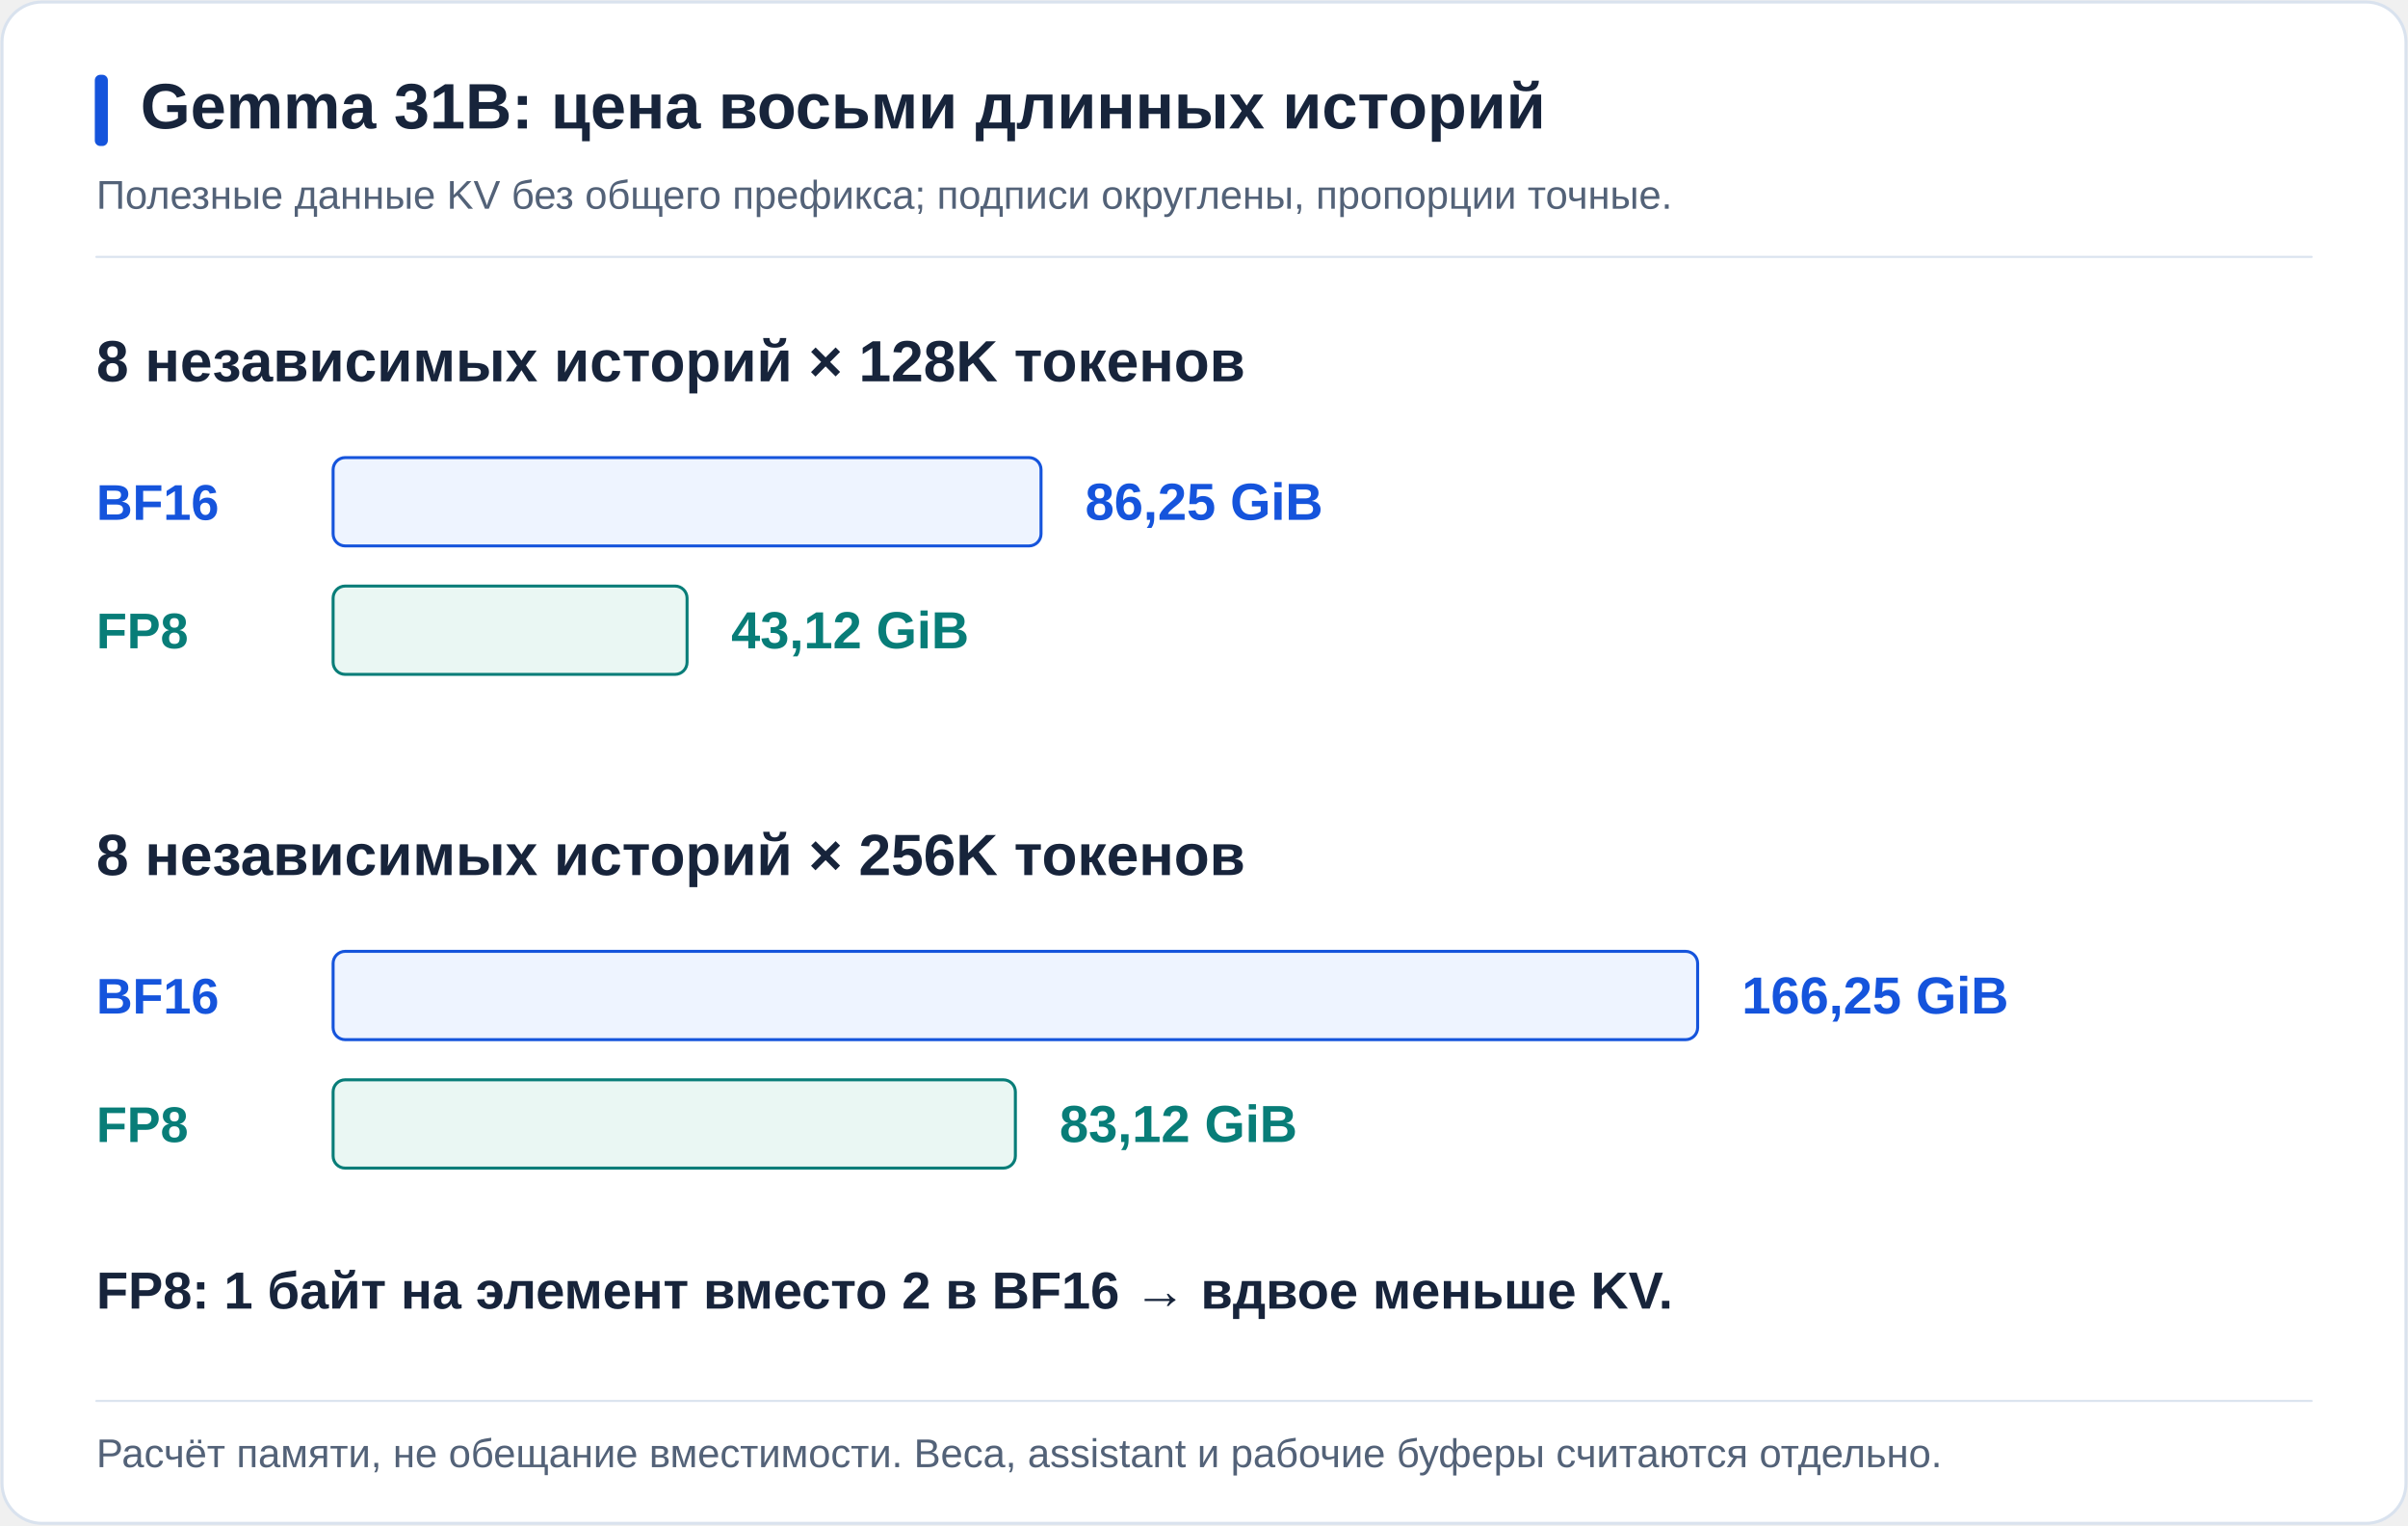
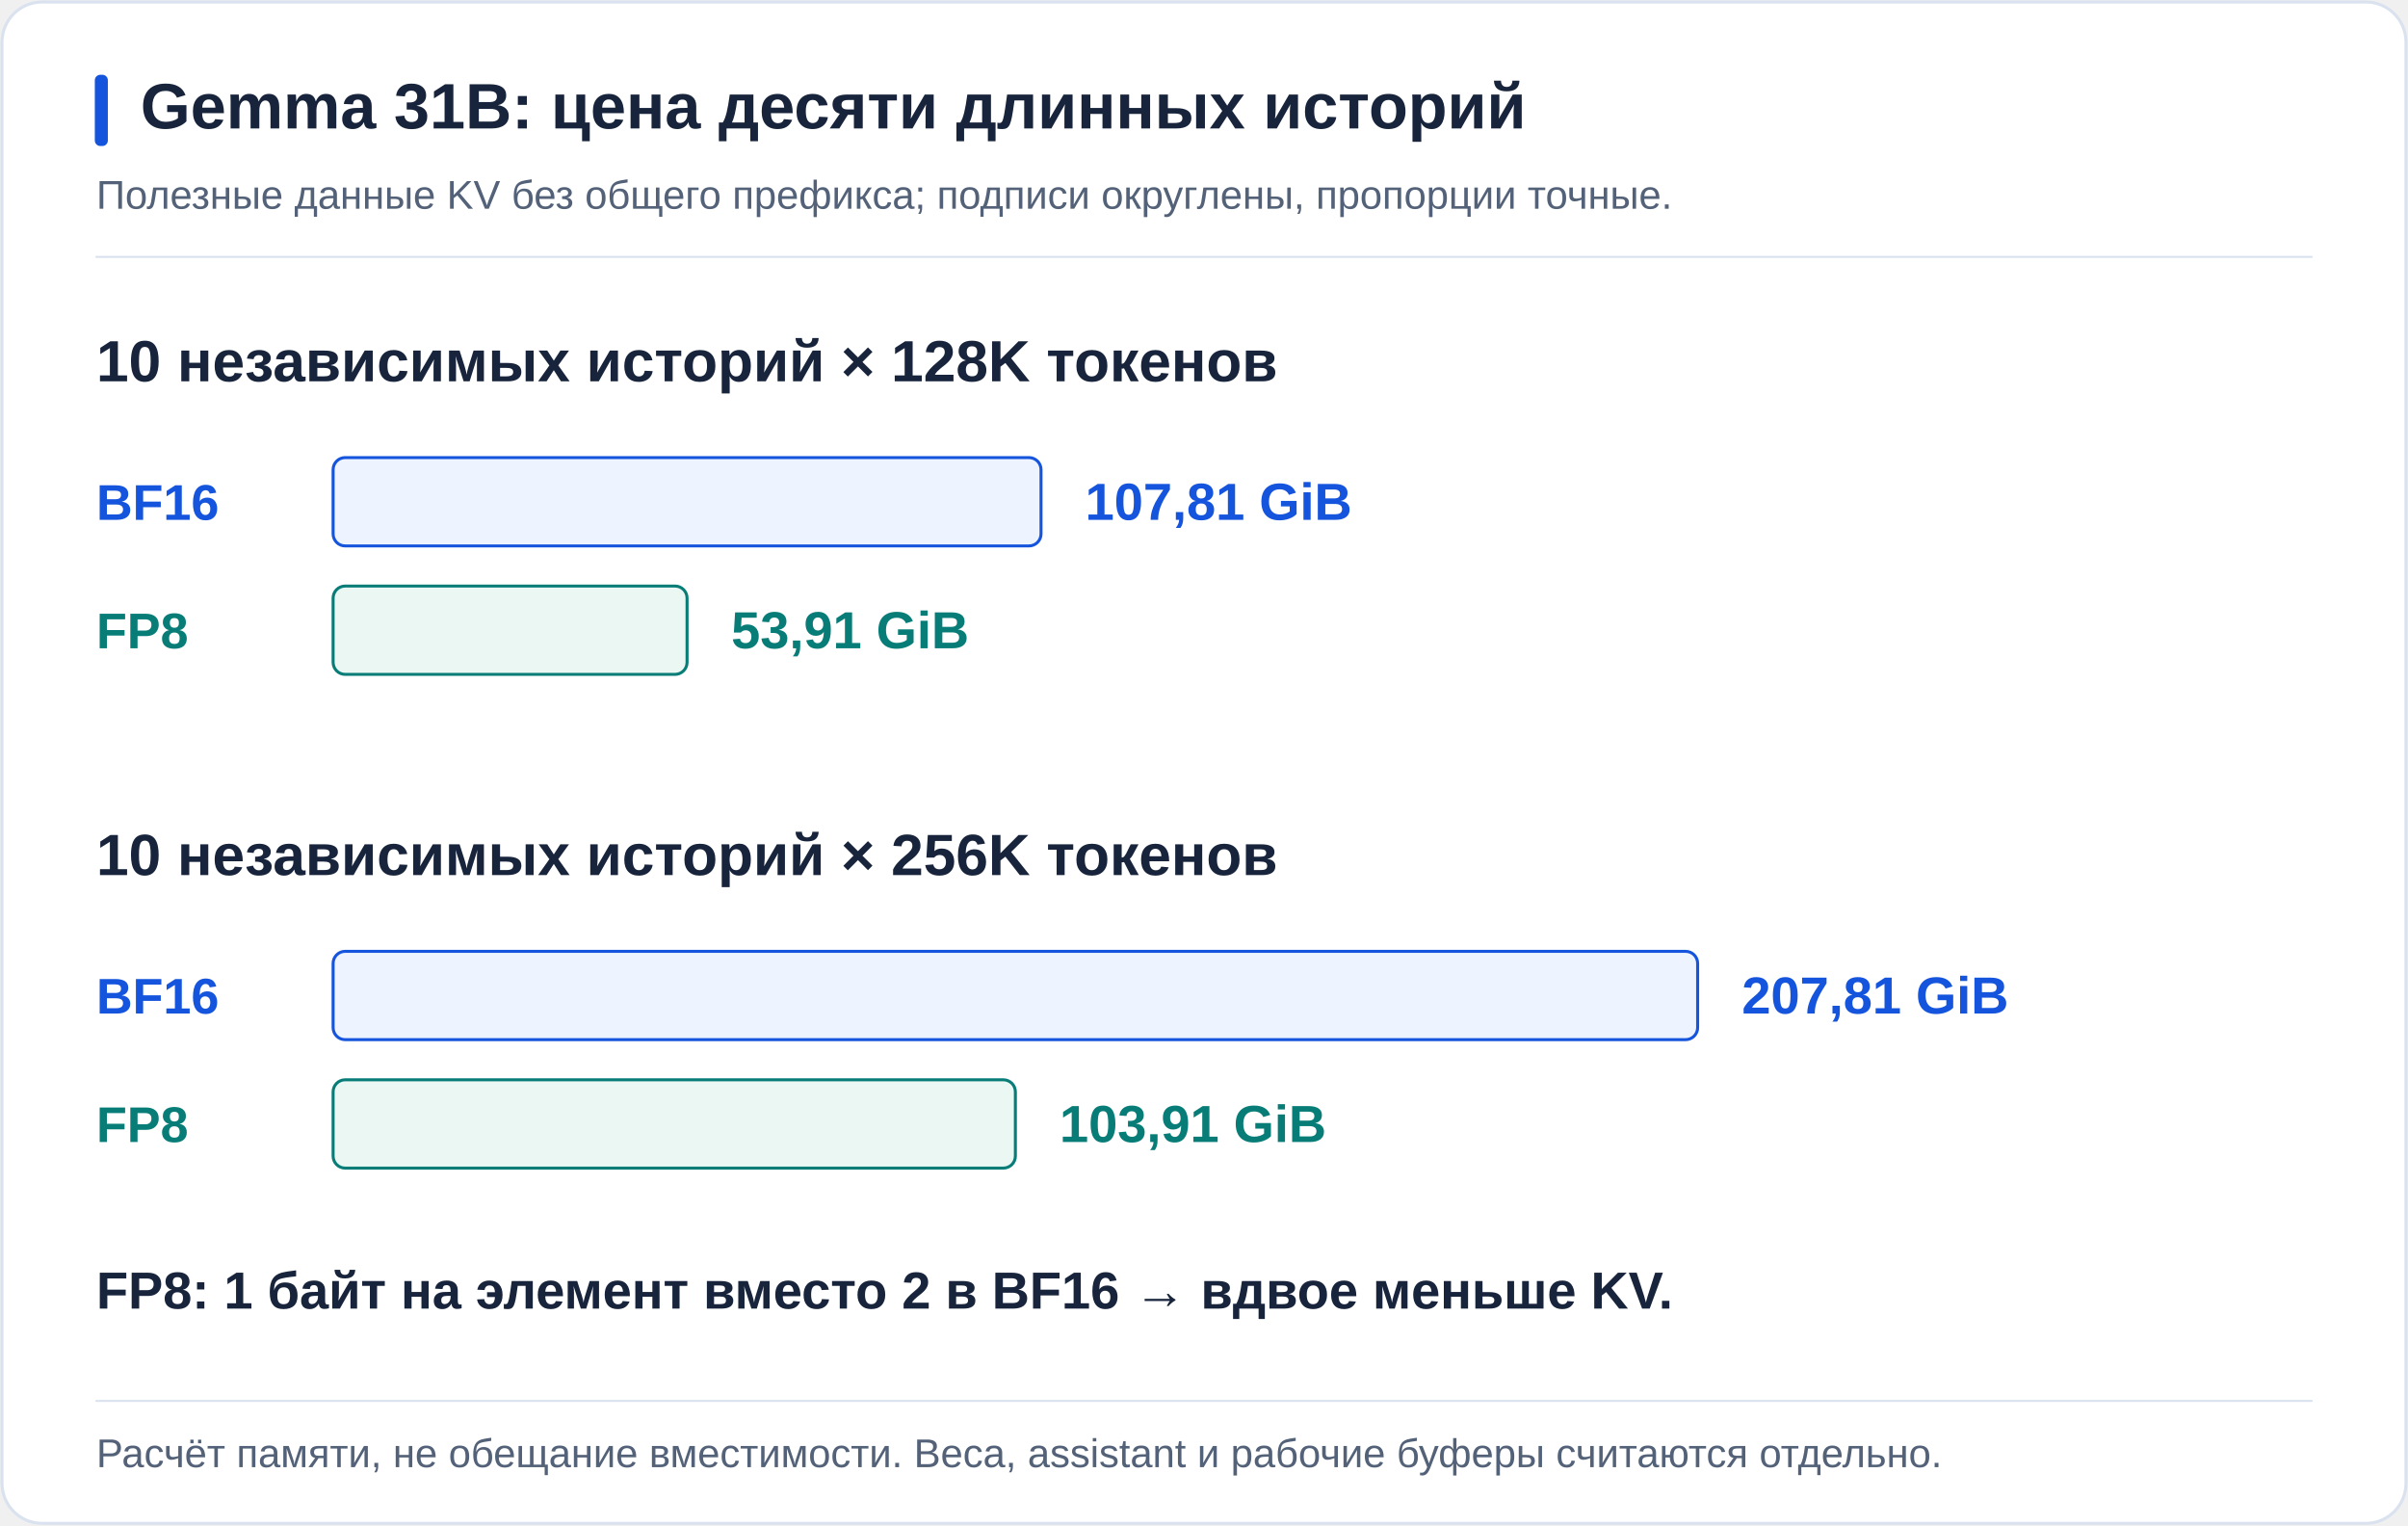
<svg xmlns="http://www.w3.org/2000/svg" width="1200" height="760" viewBox="0 0 1200 760" role="img" aria-labelledby="title desc" data-design="hardfest-v2">
  <defs>
    <marker id="arrow-1554dc" viewBox="0 0 10 10" refX="10" refY="5" markerWidth="10" markerHeight="10" markerUnits="userSpaceOnUse" orient="auto">
      <path d="M0 0 L10 5 L0 10 Z" fill="#1554dc" />
    </marker>
    <marker id="arrow-087d78" viewBox="0 0 10 10" refX="10" refY="5" markerWidth="10" markerHeight="10" markerUnits="userSpaceOnUse" orient="auto">
      <path d="M0 0 L10 5 L0 10 Z" fill="#087d78" />
    </marker>
    <marker id="arrow-7041b8" viewBox="0 0 10 10" refX="10" refY="5" markerWidth="10" markerHeight="10" markerUnits="userSpaceOnUse" orient="auto">
      <path d="M0 0 L10 5 L0 10 Z" fill="#7041b8" />
    </marker>
    <marker id="arrow-536278" viewBox="0 0 10 10" refX="10" refY="5" markerWidth="10" markerHeight="10" markerUnits="userSpaceOnUse" orient="auto">
      <path d="M0 0 L10 5 L0 10 Z" fill="#536278" />
    </marker>
  </defs>
  <style>text{font-family:Arial,Helvetica,sans-serif;font-variant-numeric:tabular-nums}.formula{font-family:"DejaVu Sans Mono",Menlo,Consolas,monospace}</style>
  <rect x="1" y="1" width="1198" height="758" rx="20" fill="#ffffff" stroke="#d9e2ee" stroke-width="1.5" />
  <rect x="48" y="38" width="5" height="34" rx="2" fill="#1554dc" stroke="#1554dc" stroke-width="1.5" />
  <text x="70" y="64" font-size="32" fill="#17243b" text-anchor="start" font-weight="700" data-max-width="1082">
-     <tspan x="70" dy="0">Gemma 31B: цена восьми длинных историй</tspan>
+     <tspan x="70" dy="0">Gemma 31B: цена десяти длинных историй</tspan>
  </text>
  <text x="48" y="104" font-size="20" fill="#536278" text-anchor="start" data-max-width="1104">
    <tspan x="48" dy="0">Полезные данные KV без общего префикса; подписи округлены, пропорции точные.</tspan>
  </text>
  <path d="M48 128 H1152" fill="none" stroke="#d9e2ee" stroke-width="1" stroke-linejoin="round" stroke-linecap="round" />
  <text x="48" y="190" font-size="29" fill="#17243b" text-anchor="start" font-weight="700" data-max-width="1104">
-     <tspan x="48" dy="0">8 независимых историй × 128K токенов</tspan>
+     <tspan x="48" dy="0">10 независимых историй × 128K токенов</tspan>
  </text>
  <text x="48" y="259" font-size="25" fill="#1554dc" text-anchor="start" font-weight="700">
    <tspan x="48" dy="0">BF16</tspan>
  </text>
  <rect x="166" y="228" width="352.782" height="44" rx="6" fill="#eef4ff" stroke="#1554dc" stroke-width="1.5" />
  <text x="540.782" y="259" font-size="26" fill="#1554dc" text-anchor="start" font-weight="700" data-max-width="278">
-     <tspan x="540.782" dy="0">86,25 GiB</tspan>
+     <tspan x="540.782" dy="0">107,81 GiB</tspan>
  </text>
  <text x="48" y="323" font-size="25" fill="#087d78" text-anchor="start" font-weight="700">
    <tspan x="48" dy="0">FP8</tspan>
  </text>
  <rect x="166" y="292" width="176.391" height="44" rx="6" fill="#eaf7f3" stroke="#087d78" stroke-width="1.5" />
  <text x="364.391" y="323" font-size="26" fill="#087d78" text-anchor="start" font-weight="700" data-max-width="278">
-     <tspan x="364.391" dy="0">43,12 GiB</tspan>
+     <tspan x="364.391" dy="0">53,91 GiB</tspan>
  </text>
  <text x="48" y="436" font-size="29" fill="#17243b" text-anchor="start" font-weight="700" data-max-width="1104">
-     <tspan x="48" dy="0">8 независимых историй × 256K токенов</tspan>
+     <tspan x="48" dy="0">10 независимых историй × 256K токенов</tspan>
  </text>
  <text x="48" y="505" font-size="25" fill="#1554dc" text-anchor="start" font-weight="700">
    <tspan x="48" dy="0">BF16</tspan>
  </text>
  <rect x="166" y="474" width="680.0" height="44" rx="6" fill="#eef4ff" stroke="#1554dc" stroke-width="1.5" />
  <text x="868.0" y="505" font-size="26" fill="#1554dc" text-anchor="start" font-weight="700" data-max-width="278">
-     <tspan x="868.0" dy="0">166,25 GiB</tspan>
+     <tspan x="868.0" dy="0">207,81 GiB</tspan>
  </text>
  <text x="48" y="569" font-size="25" fill="#087d78" text-anchor="start" font-weight="700">
    <tspan x="48" dy="0">FP8</tspan>
  </text>
  <rect x="166" y="538" width="340.0" height="44" rx="6" fill="#eaf7f3" stroke="#087d78" stroke-width="1.5" />
  <text x="528.0" y="569" font-size="26" fill="#087d78" text-anchor="start" font-weight="700" data-max-width="278">
-     <tspan x="528.0" dy="0">83,12 GiB</tspan>
+     <tspan x="528.0" dy="0">103,91 GiB</tspan>
  </text>
  <text x="48" y="652" font-size="26" fill="#17243b" text-anchor="start" font-weight="700">
    <tspan x="48" dy="0">FP8: 1 байт на элемент вместо 2 в BF16 → вдвое меньше KV.</tspan>
  </text>
  <path d="M48 698 H1152" fill="none" stroke="#d9e2ee" stroke-width="1" stroke-linejoin="round" stroke-linecap="round" />
  <text x="48" y="731" font-size="20" fill="#536278" text-anchor="start" data-max-width="1104">
    <tspan x="48" dy="0">Расчёт памяти, не обещание вместимости. Веса, assistant и рабочие буферы считаются отдельно.</tspan>
  </text>
</svg>
